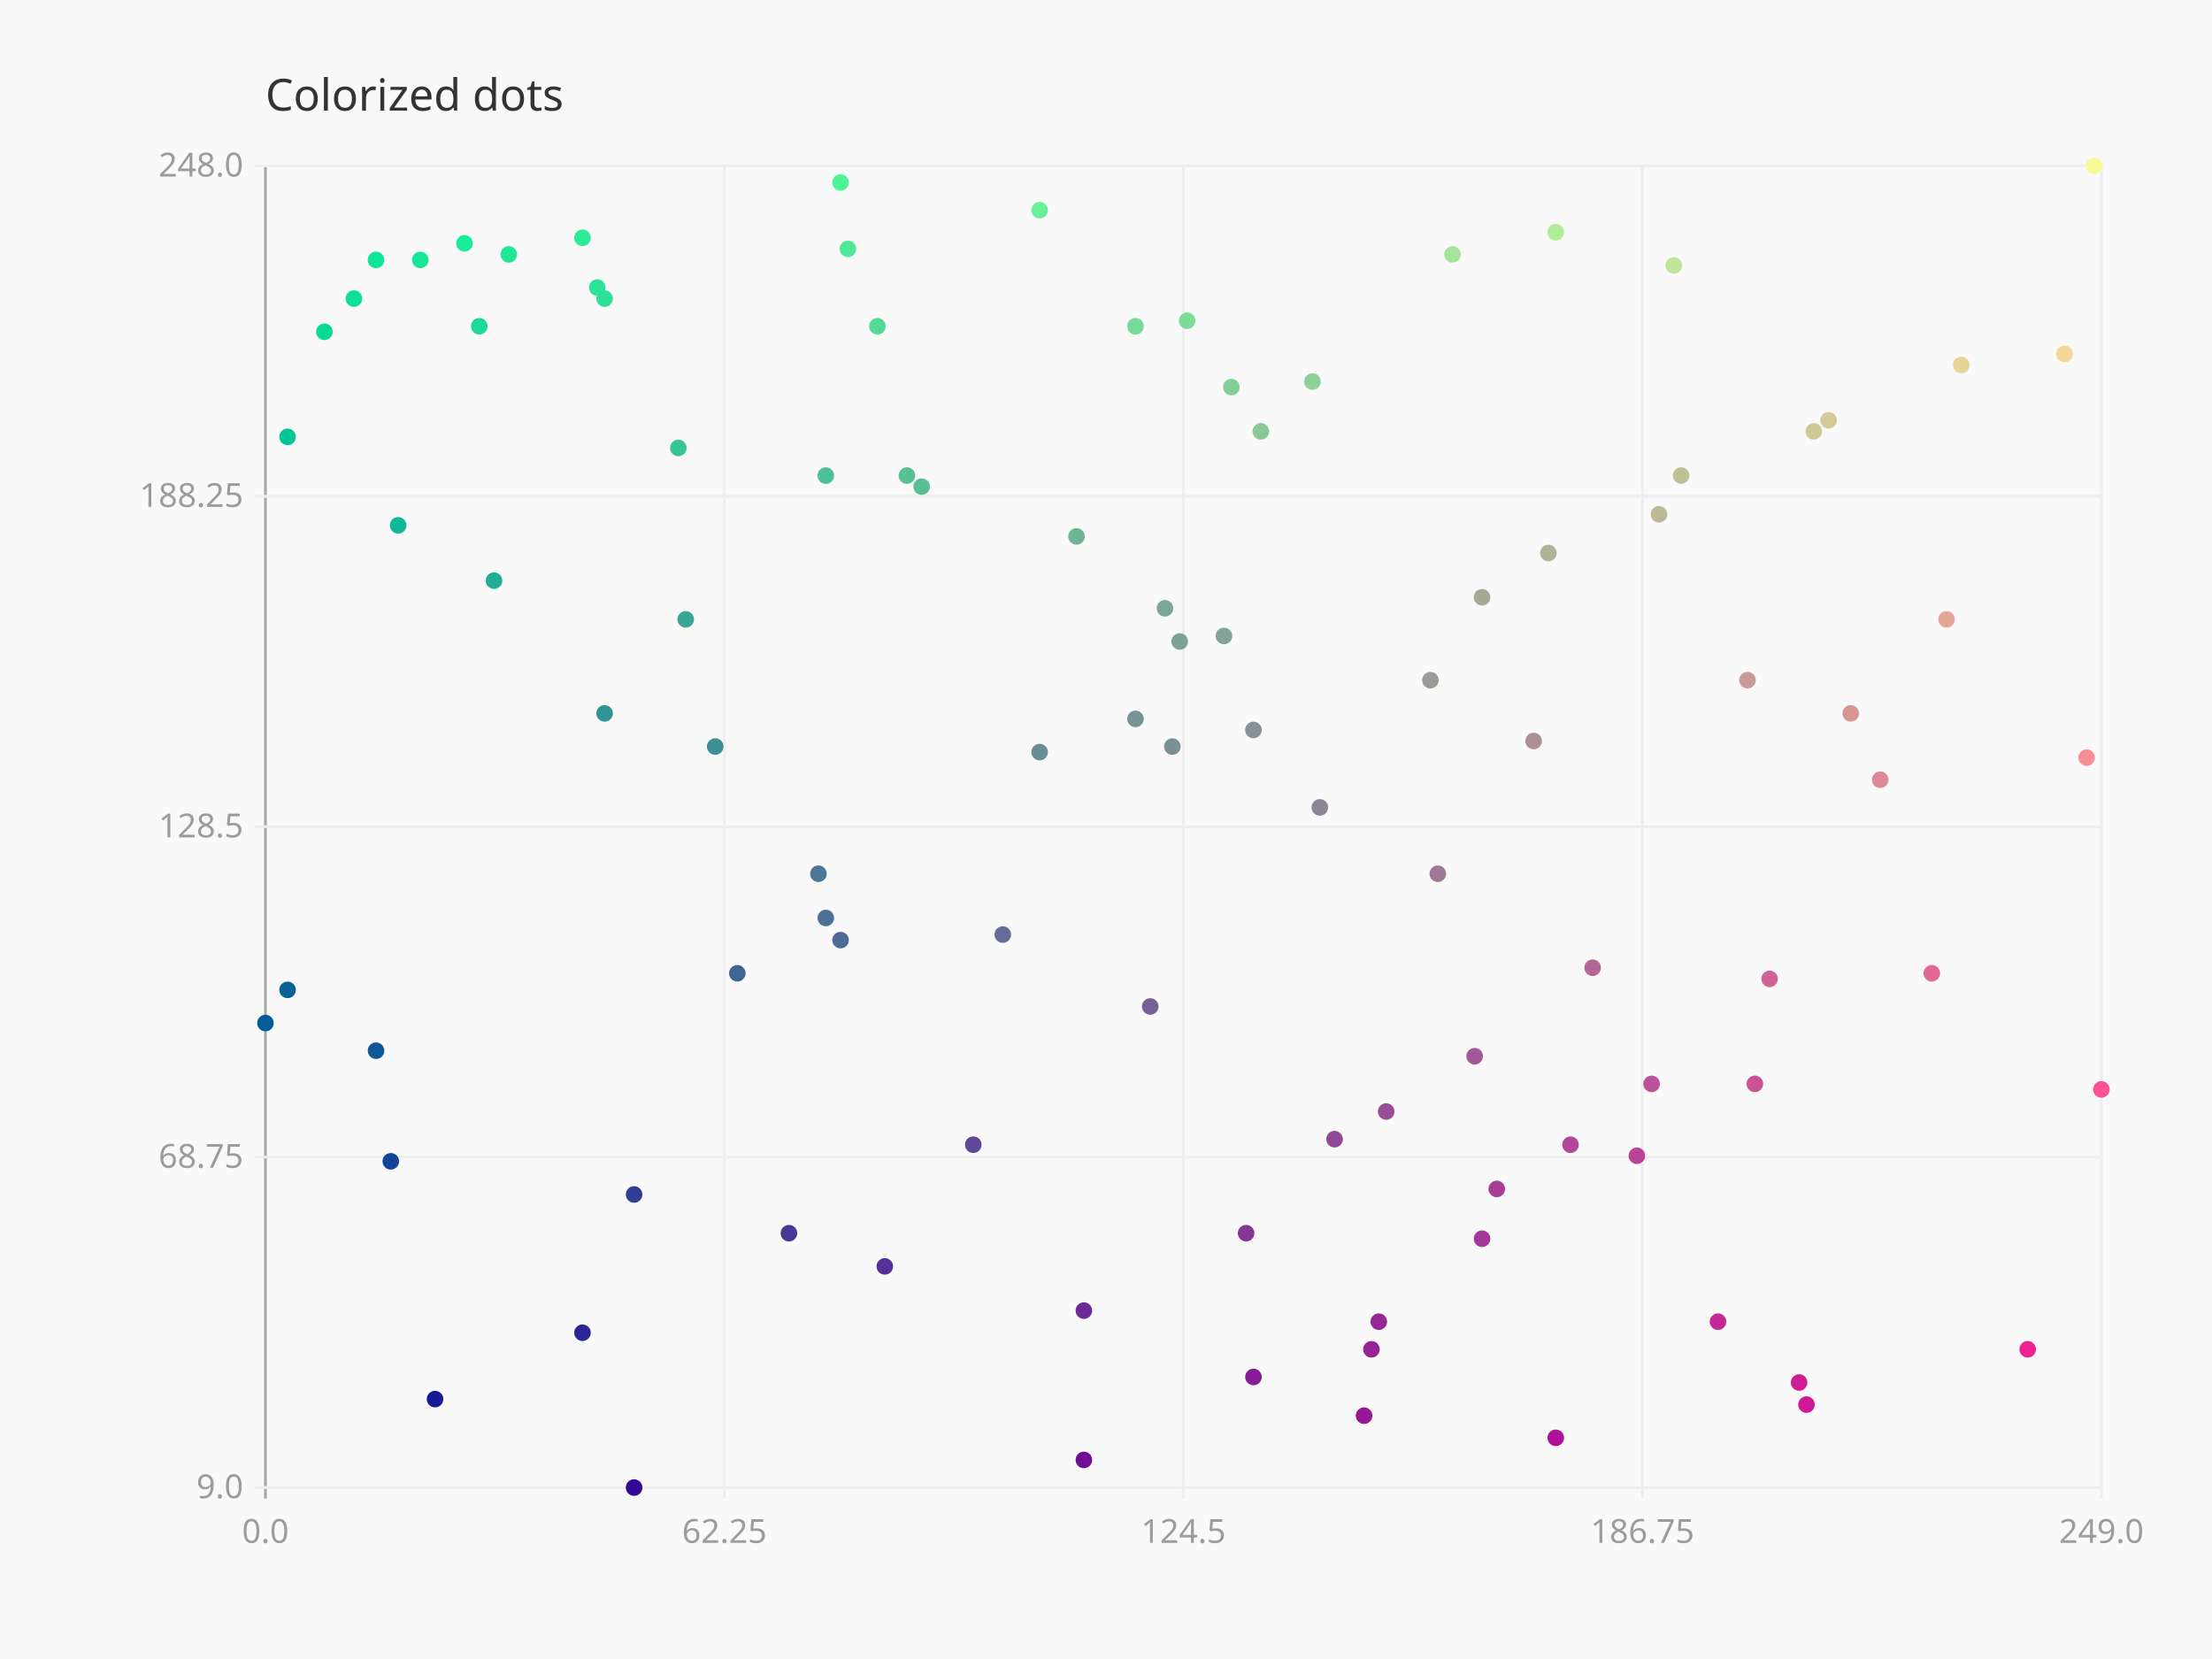
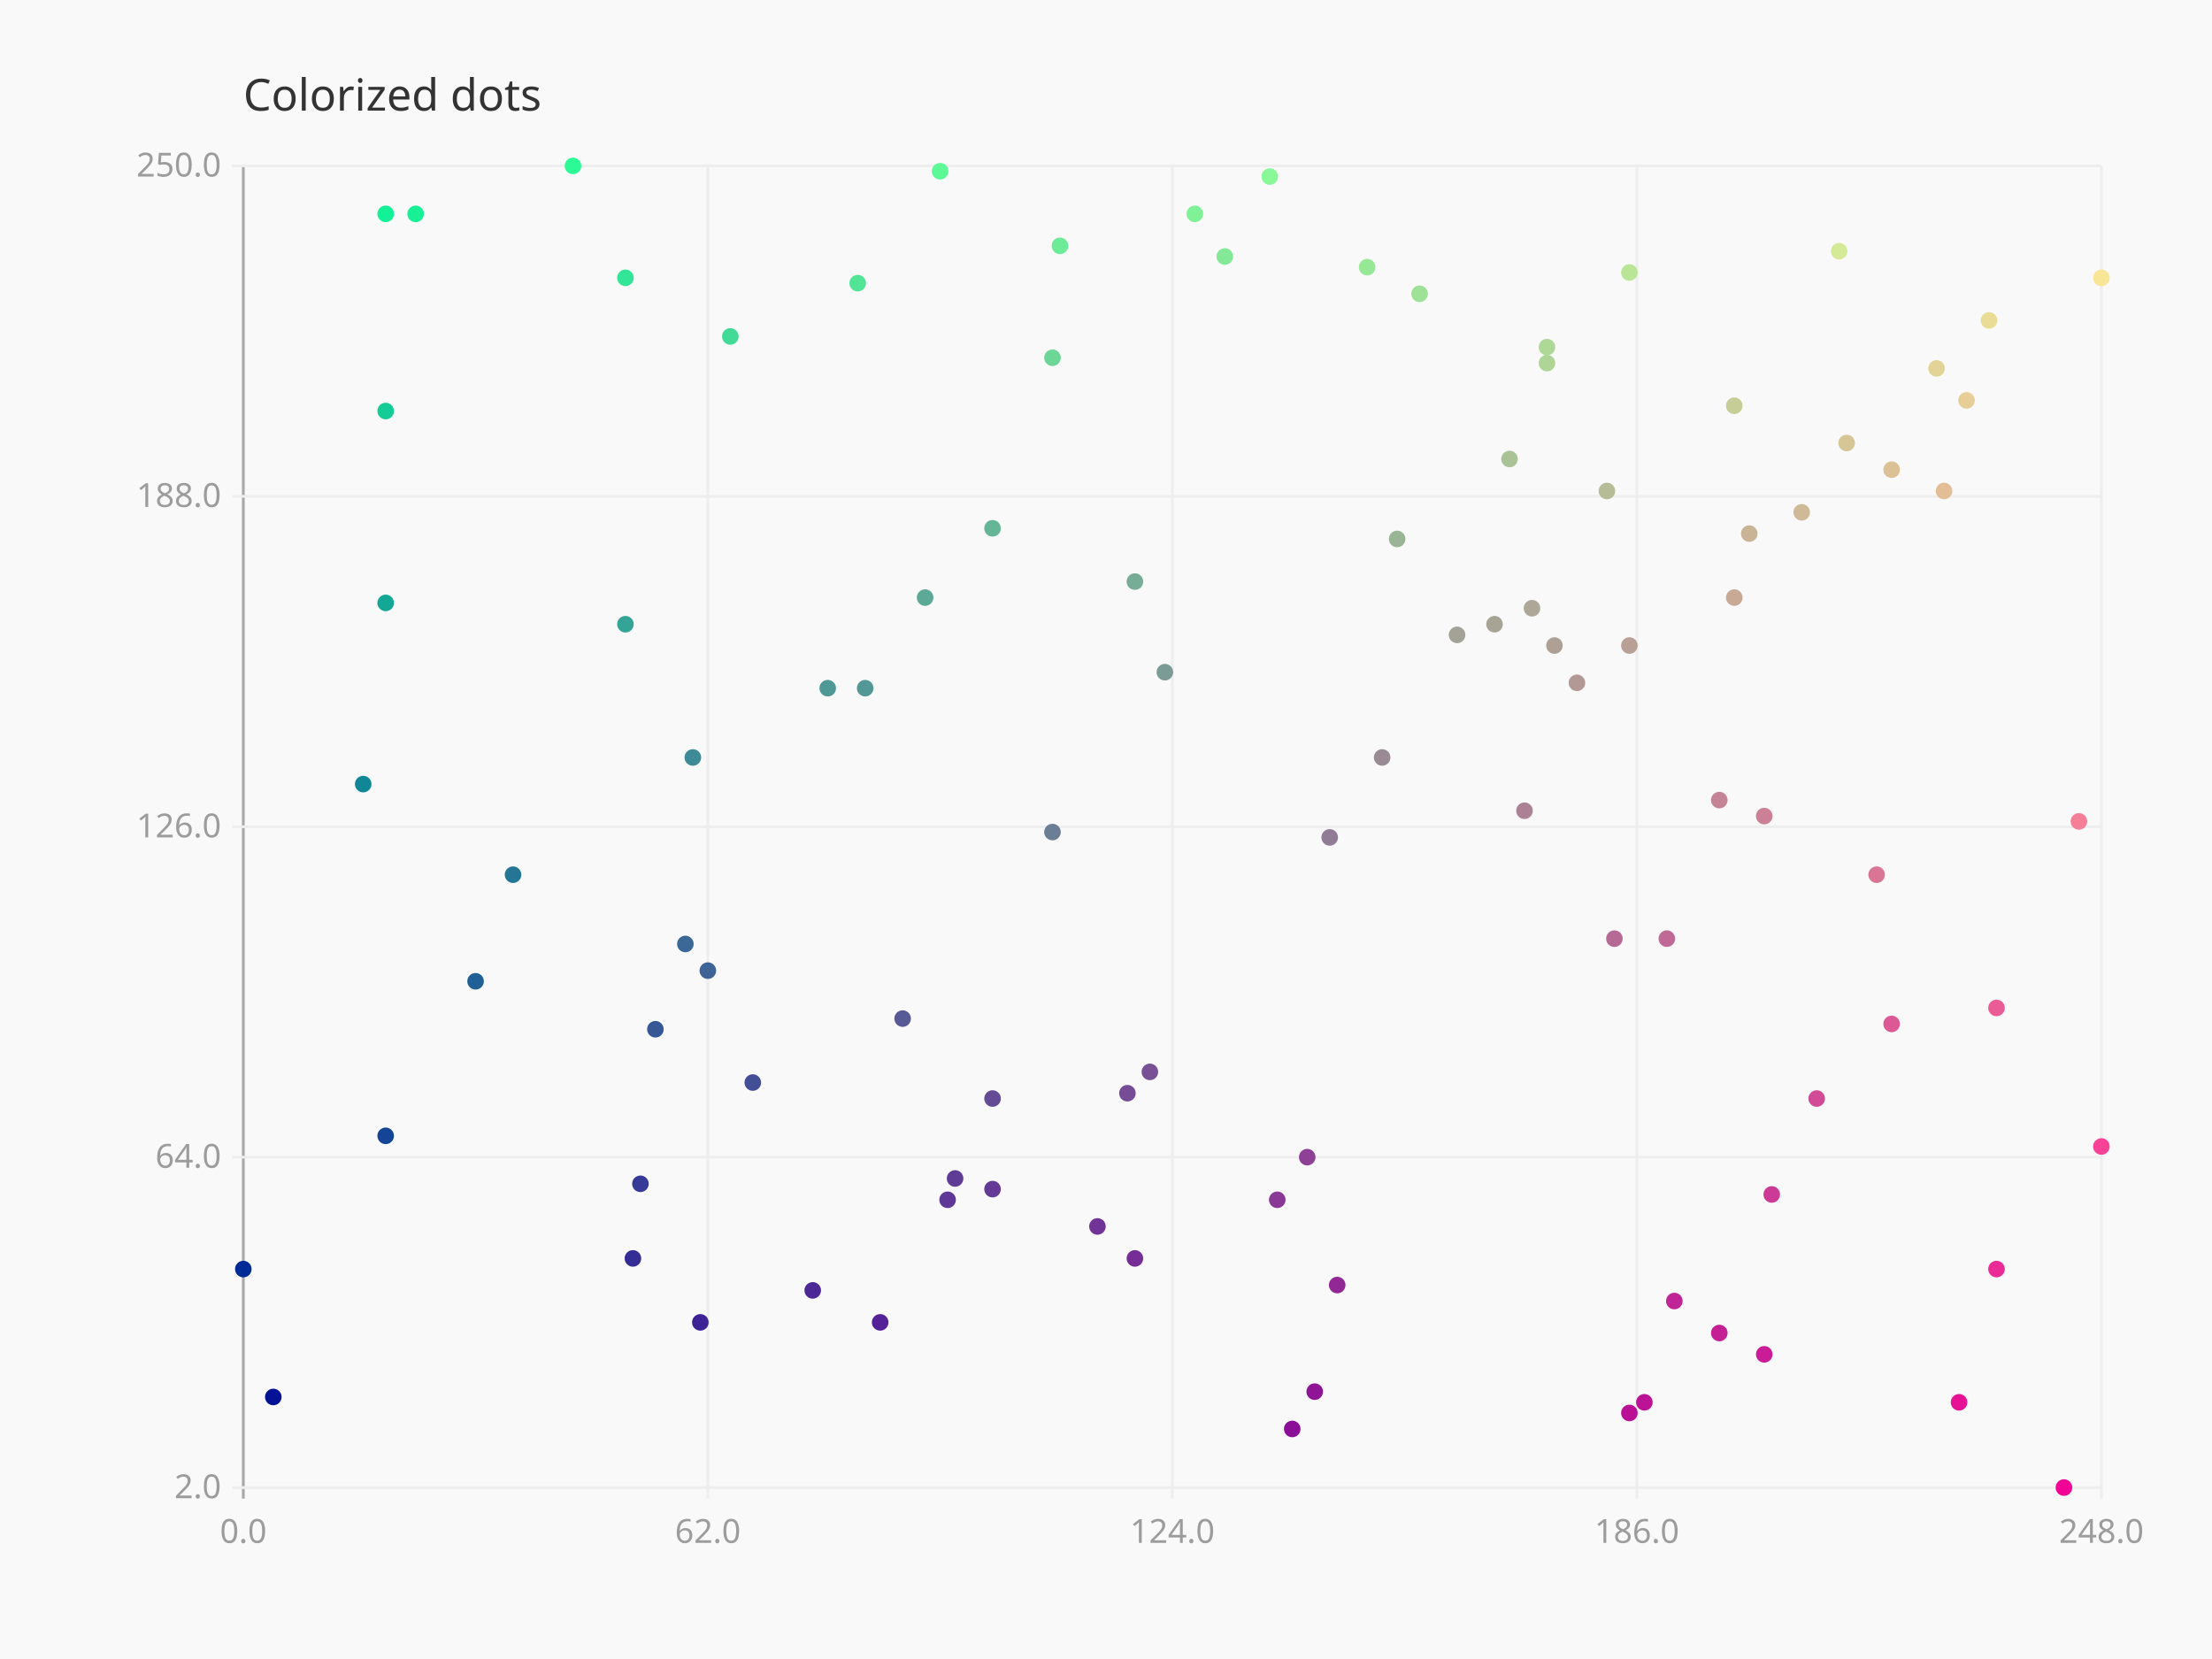
<svg xmlns="http://www.w3.org/2000/svg" height="600" version="1.1" width="800">
  <g>
    <rect fill="#f9f9f9" height="600" width="800" x="0" y="0" />
    <g transform="translate(40 40)">
-       <g transform="translate(56 0)">
+       <g transform="translate(48 0)">
        <text fill="#333" font-family="Monaco" font-size="16" x="0" y="0">Colorized dots</text>
      </g>
      <g transform="translate(0 20)">
-         <g transform="translate(56 0)">
+         <g transform="translate(48 0)">
          <g class="axis bottom">
-             <text dy="1em" fill="#666" font-family="Monaco" text-anchor="middle" transform="" x="332.0" y="508.0" />
+             <text dy="1em" fill="#666" font-family="Monaco" text-anchor="middle" transform="" x="336.0" y="508.0" />
            <g class="tick">
              <line stroke="#a8a8a8" stroke-width="1" x1="0.0" x2="0.0" y1="0" y2="482.0" />
              <text dy="1em" fill="#9c9c9c" font-family="Monaco" text-anchor="middle" x="0.0" y="486.0">0.0</text>
            </g>
            <g class="tick">
-               <line stroke="#eee" stroke-width="1" x1="166.0" x2="166.0" y1="0" y2="482.0" />
-               <text dy="1em" fill="#9c9c9c" font-family="Monaco" text-anchor="middle" x="166.0" y="486.0">62.25</text>
+               <line stroke="#eee" stroke-width="1" x1="168.0" x2="168.0" y1="0" y2="482.0" />
+               <text dy="1em" fill="#9c9c9c" font-family="Monaco" text-anchor="middle" x="168.0" y="486.0">62.0</text>
            </g>
            <g class="tick">
-               <line stroke="#eee" stroke-width="1" x1="332.0" x2="332.0" y1="0" y2="482.0" />
-               <text dy="1em" fill="#9c9c9c" font-family="Monaco" text-anchor="middle" x="332.0" y="486.0">124.5</text>
+               <line stroke="#eee" stroke-width="1" x1="336.0" x2="336.0" y1="0" y2="482.0" />
+               <text dy="1em" fill="#9c9c9c" font-family="Monaco" text-anchor="middle" x="336.0" y="486.0">124.0</text>
            </g>
            <g class="tick">
-               <line stroke="#eee" stroke-width="1" x1="498.0" x2="498.0" y1="0" y2="482.0" />
-               <text dy="1em" fill="#9c9c9c" font-family="Monaco" text-anchor="middle" x="498.0" y="486.0">186.75</text>
+               <line stroke="#eee" stroke-width="1" x1="504.0" x2="504.0" y1="0" y2="482.0" />
+               <text dy="1em" fill="#9c9c9c" font-family="Monaco" text-anchor="middle" x="504.0" y="486.0">186.0</text>
            </g>
            <g class="tick">
-               <line stroke="#eee" stroke-width="1" x1="664.0" x2="664.0" y1="0" y2="482.0" />
-               <text dy="1em" fill="#9c9c9c" font-family="Monaco" text-anchor="middle" x="664.0" y="486.0">249.0</text>
+               <line stroke="#eee" stroke-width="1" x1="672.0" x2="672.0" y1="0" y2="482.0" />
+               <text dy="1em" fill="#9c9c9c" font-family="Monaco" text-anchor="middle" x="672.0" y="486.0">248.0</text>
            </g>
          </g>
          <g class="axis left">
-             <text dy="" fill="#666" font-family="Monaco" text-anchor="middle" transform="rotate(270 -56 239)" x="-56" y="239.0" />
+             <text dy="" fill="#666" font-family="Monaco" text-anchor="middle" transform="rotate(270 -48 239)" x="-48" y="239.0" />
            <g class="tick">
-               <line stroke="#eee" stroke-width="1" x1="-4" x2="664.0" y1="478.0" y2="478.0" />
-               <text dy="0.32em" fill="#9c9c9c" font-family="Monaco" text-anchor="end" x="-8" y="478.0">9.0</text>
+               <line stroke="#eee" stroke-width="1" x1="-4" x2="672.0" y1="478.0" y2="478.0" />
+               <text dy="0.32em" fill="#9c9c9c" font-family="Monaco" text-anchor="end" x="-8" y="478.0">2.0</text>
            </g>
            <g class="tick">
-               <line stroke="#eee" stroke-width="1" x1="-4" x2="664.0" y1="358.5" y2="358.5" />
-               <text dy="0.32em" fill="#9c9c9c" font-family="Monaco" text-anchor="end" x="-8" y="358.5">68.75</text>
+               <line stroke="#eee" stroke-width="1" x1="-4" x2="672.0" y1="358.5" y2="358.5" />
+               <text dy="0.32em" fill="#9c9c9c" font-family="Monaco" text-anchor="end" x="-8" y="358.5">64.0</text>
            </g>
            <g class="tick">
-               <line stroke="#eee" stroke-width="1" x1="-4" x2="664.0" y1="239.0" y2="239.0" />
-               <text dy="0.32em" fill="#9c9c9c" font-family="Monaco" text-anchor="end" x="-8" y="239.0">128.5</text>
+               <line stroke="#eee" stroke-width="1" x1="-4" x2="672.0" y1="239.0" y2="239.0" />
+               <text dy="0.32em" fill="#9c9c9c" font-family="Monaco" text-anchor="end" x="-8" y="239.0">126.0</text>
            </g>
            <g class="tick">
-               <line stroke="#eee" stroke-width="1" x1="-4" x2="664.0" y1="119.5" y2="119.5" />
-               <text dy="0.32em" fill="#9c9c9c" font-family="Monaco" text-anchor="end" x="-8" y="119.5">188.25</text>
+               <line stroke="#eee" stroke-width="1" x1="-4" x2="672.0" y1="119.5" y2="119.5" />
+               <text dy="0.32em" fill="#9c9c9c" font-family="Monaco" text-anchor="end" x="-8" y="119.5">188.0</text>
            </g>
            <g class="tick">
-               <line stroke="#eee" stroke-width="1" x1="-4" x2="664.0" y1="0.0" y2="0.0" />
-               <text dy="0.32em" fill="#9c9c9c" font-family="Monaco" text-anchor="end" x="-8" y="0.0">248.0</text>
+               <line stroke="#eee" stroke-width="1" x1="-4" x2="672.0" y1="0.0" y2="0.0" />
+               <text dy="0.32em" fill="#9c9c9c" font-family="Monaco" text-anchor="end" x="-8" y="0.0">250.0</text>
            </g>
          </g>
          <g>
            <g class="series dots">
-               <circle cx="421.333" cy="186.0" fill="rgb(158, 155, 150)" r="3" />
-               <circle cx="565.333" cy="92.0" fill="rgb(212, 202, 150)" r="3" />
-               <circle cx="325.333" cy="160.0" fill="rgb(122, 168, 150)" r="3" />
-               <circle cx="237.333" cy="116.0" fill="rgb(89, 190, 150)" r="3" />
-               <circle cx="501.333" cy="332.0" fill="rgb(188, 82, 150)" r="3" />
-               <circle cx="210.667" cy="30.0" fill="rgb(79, 233, 150)" r="3" />
-               <circle cx="82.667" cy="150.0" fill="rgb(31, 173, 150)" r="3" />
-               <circle cx="280.0" cy="16.0" fill="rgb(105, 240, 150)" r="3" />
-               <circle cx="402.667" cy="418.0" fill="rgb(151, 39, 150)" r="3" />
-               <circle cx="21.333" cy="60.0" fill="rgb(8, 218, 150)" r="3" />
-               <circle cx="320.0" cy="304.0" fill="rgb(120, 96, 150)" r="3" />
-               <circle cx="56" cy="34.0" fill="rgb(21, 231, 150)" r="3" />
-               <circle cx="293.333" cy="134.0" fill="rgb(110, 181, 150)" r="3" />
-               <circle cx="72.0" cy="28.0" fill="rgb(27, 234, 150)" r="3" />
-               <circle cx="378.667" cy="78.0" fill="rgb(142, 209, 150)" r="3" />
-               <circle cx="48.0" cy="130.0" fill="rgb(18, 183, 150)" r="3" />
-               <circle cx="189.333" cy="386.0" fill="rgb(71, 55, 150)" r="3" />
-               <circle cx="296.0" cy="414.0" fill="rgb(111, 41, 150)" r="3" />
-               <circle cx="202.667" cy="272.0" fill="rgb(76, 112, 150)" r="3" />
-               <circle cx="360.0" cy="96.0" fill="rgb(135, 200, 150)" r="3" />
-               <circle cx="133.333" cy="478.0" fill="rgb(50, 9, 150)" r="3" />
-               <circle cx="266.667" cy="278.0" fill="rgb(100, 109, 150)" r="3" />
-               <circle cx="466.667" cy="24.0" fill="rgb(175, 236, 150)" r="3" />
-               <circle cx="466.667" cy="460.0" fill="rgb(175, 18, 150)" r="3" />
-               <circle cx="162.667" cy="210.0" fill="rgb(61, 143, 150)" r="3" />
-               <circle cx="661.333" cy="0.0" fill="rgb(248, 248, 150)" r="3" />
-               <circle cx="584.0" cy="222" fill="rgb(219, 137, 150)" r="3" />
-               <circle cx="386.667" cy="352.0" fill="rgb(145, 72, 150)" r="3" />
-               <circle cx="328.0" cy="210.0" fill="rgb(123, 143, 150)" r="3" />
-               <circle cx="472.0" cy="354.0" fill="rgb(177, 71, 150)" r="3" />
-               <circle cx="464.0" cy="140.0" fill="rgb(174, 178, 150)" r="3" />
-               <circle cx="424" cy="256.0" fill="rgb(159, 120, 150)" r="3" />
-               <circle cx="122.667" cy="198.0" fill="rgb(46, 149, 150)" r="3" />
-               <circle cx="445.333" cy="370.0" fill="rgb(167, 63, 150)" r="3" />
-               <circle cx="538.667" cy="332.0" fill="rgb(202, 82, 150)" r="3" />
-               <circle cx="77.333" cy="58.0" fill="rgb(29, 219, 150)" r="3" />
-               <circle cx="333.333" cy="56.0" fill="rgb(125, 220, 150)" r="3" />
-               <circle cx="152.0" cy="164.0" fill="rgb(57, 166, 150)" r="3" />
-               <circle cx="208.0" cy="280.0" fill="rgb(78, 108, 150)" r="3" />
-               <circle cx="114.667" cy="26.0" fill="rgb(43, 235, 150)" r="3" />
-               <circle cx="544.0" cy="294.0" fill="rgb(204, 101, 150)" r="3" />
-               <circle cx="440.0" cy="388.0" fill="rgb(165, 54, 150)" r="3" />
-               <circle cx="397.333" cy="452.0" fill="rgb(149, 22, 150)" r="3" />
-               <circle cx="32.0" cy="48.0" fill="rgb(12, 224, 150)" r="3" />
-               <circle cx="314.667" cy="58.0" fill="rgb(118, 219, 150)" r="3" />
-               <circle cx="512.0" cy="112.0" fill="rgb(192, 192, 150)" r="3" />
-               <circle cx="608.0" cy="164.0" fill="rgb(228, 166, 150)" r="3" />
-               <circle cx="429.333" cy="32.0" fill="rgb(161, 232, 150)" r="3" />
-               <circle cx="357.333" cy="438.0" fill="rgb(134, 29, 150)" r="3" />
-               <circle cx="664.0" cy="334.0" fill="rgb(249, 81, 150)" r="3" />
-               <circle cx="88.0" cy="32.0" fill="rgb(33, 232, 150)" r="3" />
-               <circle cx="349.333" cy="80.0" fill="rgb(131, 208, 150)" r="3" />
-               <circle cx="602.667" cy="292.0" fill="rgb(226, 102, 150)" r="3" />
-               <circle cx="224" cy="398.0" fill="rgb(84, 49, 150)" r="3" />
-               <circle cx="637.333" cy="428.0" fill="rgb(239, 34, 150)" r="3" />
-               <circle cx="296.0" cy="468.0" fill="rgb(111, 14, 150)" r="3" />
-               <circle cx="437.333" cy="322.0" fill="rgb(164, 87, 150)" r="3" />
-               <circle cx="45.333" cy="360.0" fill="rgb(17, 68, 150)" r="3" />
-               <circle cx="170.667" cy="292.0" fill="rgb(64, 102, 150)" r="3" />
-               <circle cx="314.667" cy="200.0" fill="rgb(118, 148, 150)" r="3" />
-               <circle cx="346.667" cy="170.0" fill="rgb(130, 163, 150)" r="3" />
-               <circle cx="40.0" cy="34.0" fill="rgb(15, 231, 150)" r="3" />
-               <circle cx="40.0" cy="320.0" fill="rgb(15, 88, 150)" r="3" />
-               <circle cx="120.0" cy="44.0" fill="rgb(45, 226, 150)" r="3" />
-               <circle cx="560.0" cy="96.0" fill="rgb(210, 200, 150)" r="3" />
-               <circle cx="208.0" cy="6.0" fill="rgb(78, 245, 150)" r="3" />
-               <circle cx="405.333" cy="342.0" fill="rgb(152, 77, 150)" r="3" />
-               <circle cx="61.333" cy="446.0" fill="rgb(23, 25, 150)" r="3" />
-               <circle cx="400" cy="428.0" fill="rgb(150, 34, 150)" r="3" />
-               <circle cx="200" cy="256.0" fill="rgb(75, 120, 150)" r="3" />
-               <circle cx="658.667" cy="214.0" fill="rgb(247, 141, 150)" r="3" />
-               <circle cx="221.333" cy="58.0" fill="rgb(83, 219, 150)" r="3" />
-               <circle cx="202.667" cy="112.0" fill="rgb(76, 192, 150)" r="3" />
-               <circle cx="256.0" cy="354.0" fill="rgb(96, 71, 150)" r="3" />
-               <circle cx="232.0" cy="112.0" fill="rgb(87, 192, 150)" r="3" />
-               <circle cx="357.333" cy="204.0" fill="rgb(134, 146, 150)" r="3" />
-               <circle cx="509.333" cy="36.0" fill="rgb(191, 230, 150)" r="3" />
-               <circle cx="573.333" cy="198.0" fill="rgb(215, 149, 150)" r="3" />
-               <circle cx="149.333" cy="102.0" fill="rgb(56, 197, 150)" r="3" />
-               <circle cx="354.667" cy="386.0" fill="rgb(133, 55, 150)" r="3" />
-               <circle cx="0.0" cy="310.0" fill="rgb(0, 93, 150)" r="3" />
-               <circle cx="122.667" cy="48.0" fill="rgb(46, 224, 150)" r="3" />
-               <circle cx="381.333" cy="232" fill="rgb(143, 132, 150)" r="3" />
-               <circle cx="330.667" cy="172.0" fill="rgb(124, 162, 150)" r="3" />
-               <circle cx="440.0" cy="156.0" fill="rgb(165, 170, 150)" r="3" />
-               <circle cx="557.333" cy="448.0" fill="rgb(209, 24, 150)" r="3" />
-               <circle cx="650.667" cy="68.0" fill="rgb(244, 214, 150)" r="3" />
-               <circle cx="504.0" cy="126.0" fill="rgb(189, 185, 150)" r="3" />
-               <circle cx="536.0" cy="186.0" fill="rgb(201, 155, 150)" r="3" />
-               <circle cx="133.333" cy="372.0" fill="rgb(50, 62, 150)" r="3" />
-               <circle cx="114.667" cy="422.0" fill="rgb(43, 37, 150)" r="3" />
-               <circle cx="496.0" cy="358.0" fill="rgb(186, 69, 150)" r="3" />
-               <circle cx="480.0" cy="290.0" fill="rgb(180, 103, 150)" r="3" />
-               <circle cx="525.333" cy="418.0" fill="rgb(197, 39, 150)" r="3" />
-               <circle cx="554.667" cy="440.0" fill="rgb(208, 28, 150)" r="3" />
-               <circle cx="280.0" cy="212.0" fill="rgb(105, 142, 150)" r="3" />
-               <circle cx="458.667" cy="208.0" fill="rgb(172, 144, 150)" r="3" />
-               <circle cx="613.333" cy="72.0" fill="rgb(230, 212, 150)" r="3" />
-               <circle cx="8.0" cy="298.0" fill="rgb(3, 99, 150)" r="3" />
-               <circle cx="8.0" cy="98.0" fill="rgb(3, 199, 150)" r="3" />
+               <circle cx="354.968" cy="32.766" fill="rgb(131, 233, 150)" r="3" />
+               <circle cx="43.355" cy="223.581" fill="rgb(16, 134, 150)" r="3" />
+               <circle cx="620.516" cy="447.161" fill="rgb(229, 18, 150)" r="3" />
+               <circle cx="379.355" cy="456.798" fill="rgb(140, 13, 150)" r="3" />
+               <circle cx="533.806" cy="229.363" fill="rgb(197, 131, 150)" r="3" />
+               <circle cx="159.871" cy="281.403" fill="rgb(59, 104, 150)" r="3" />
+               <circle cx="612.387" cy="73.242" fill="rgb(226, 212, 150)" r="3" />
+               <circle cx="663.871" cy="237.073" fill="rgb(245, 127, 150)" r="3" />
+               <circle cx="344.129" cy="17.347" fill="rgb(127, 241, 150)" r="3" />
+               <circle cx="51.484" cy="17.347" fill="rgb(19, 241, 150)" r="3" />
+               <circle cx="514.839" cy="279.476" fill="rgb(190, 105, 150)" r="3" />
+               <circle cx="162.581" cy="213.944" fill="rgb(60, 139, 150)" r="3" />
+               <circle cx="471.484" cy="71.315" fill="rgb(174, 213, 150)" r="3" />
+               <circle cx="590.71" cy="256.347" fill="rgb(218, 117, 150)" r="3" />
+               <circle cx="466.065" cy="159.976" fill="rgb(172, 167, 150)" r="3" />
+               <circle cx="257.419" cy="366.21" fill="rgb(95, 60, 150)" r="3" />
+               <circle cx="0.0" cy="398.976" fill="rgb(0, 43, 150)" r="3" />
+               <circle cx="493.161" cy="117.573" fill="rgb(182, 189, 150)" r="3" />
+               <circle cx="138.194" cy="40.476" fill="rgb(51, 229, 150)" r="3" />
+               <circle cx="406.452" cy="36.621" fill="rgb(150, 231, 150)" r="3" />
+               <circle cx="211.355" cy="188.887" fill="rgb(78, 152, 150)" r="3" />
+               <circle cx="84.0" cy="294.895" fill="rgb(31, 97, 150)" r="3" />
+               <circle cx="501.29" cy="38.548" fill="rgb(185, 230, 150)" r="3" />
+               <circle cx="672.0" cy="354.645" fill="rgb(248, 66, 150)" r="3" />
+               <circle cx="506.71" cy="447.161" fill="rgb(187, 18, 150)" r="3" />
+               <circle cx="308.903" cy="383.556" fill="rgb(114, 51, 150)" r="3" />
+               <circle cx="623.226" cy="84.806" fill="rgb(230, 206, 150)" r="3" />
+               <circle cx="246.581" cy="156.121" fill="rgb(91, 169, 150)" r="3" />
+               <circle cx="615.097" cy="117.573" fill="rgb(227, 189, 150)" r="3" />
+               <circle cx="569.032" cy="337.298" fill="rgb(210, 75, 150)" r="3" />
+               <circle cx="563.613" cy="125.282" fill="rgb(208, 185, 150)" r="3" />
+               <circle cx="501.29" cy="451.016" fill="rgb(185, 16, 150)" r="3" />
+               <circle cx="596.129" cy="109.863" fill="rgb(220, 193, 150)" r="3" />
+               <circle cx="457.935" cy="106.008" fill="rgb(169, 195, 150)" r="3" />
+               <circle cx="392.903" cy="242.855" fill="rgb(145, 124, 150)" r="3" />
+               <circle cx="322.452" cy="395.121" fill="rgb(119, 45, 150)" r="3" />
+               <circle cx="295.355" cy="28.911" fill="rgb(109, 235, 150)" r="3" />
+               <circle cx="319.742" cy="335.371" fill="rgb(118, 76, 150)" r="3" />
+               <circle cx="238.452" cy="308.387" fill="rgb(88, 90, 150)" r="3" />
+               <circle cx="270.968" cy="131.065" fill="rgb(100, 182, 150)" r="3" />
+               <circle cx="165.29" cy="418.25" fill="rgb(61, 33, 150)" r="3" />
+               <circle cx="452.516" cy="165.758" fill="rgb(167, 164, 150)" r="3" />
+               <circle cx="425.419" cy="46.258" fill="rgb(157, 226, 150)" r="3" />
+               <circle cx="539.226" cy="86.734" fill="rgb(199, 205, 150)" r="3" />
+               <circle cx="387.484" cy="443.306" fill="rgb(143, 20, 150)" r="3" />
+               <circle cx="205.935" cy="406.685" fill="rgb(76, 39, 150)" r="3" />
+               <circle cx="252.0" cy="1.927" fill="rgb(93, 249, 150)" r="3" />
+               <circle cx="224.903" cy="188.887" fill="rgb(83, 152, 150)" r="3" />
+               <circle cx="395.613" cy="404.758" fill="rgb(146, 40, 150)" r="3" />
+               <circle cx="168.0" cy="291.04" fill="rgb(62, 99, 150)" r="3" />
+               <circle cx="550.065" cy="429.815" fill="rgb(203, 27, 150)" r="3" />
+               <circle cx="596.129" cy="310.315" fill="rgb(220, 89, 150)" r="3" />
+               <circle cx="292.645" cy="240.927" fill="rgb(108, 125, 150)" r="3" />
+               <circle cx="292.645" cy="69.387" fill="rgb(108, 214, 150)" r="3" />
+               <circle cx="417.29" cy="134.919" fill="rgb(154, 180, 150)" r="3" />
+               <circle cx="327.871" cy="327.661" fill="rgb(121, 80, 150)" r="3" />
+               <circle cx="51.484" cy="88.661" fill="rgb(19, 204, 150)" r="3" />
+               <circle cx="634.065" cy="304.532" fill="rgb(234, 92, 150)" r="3" />
+               <circle cx="438.968" cy="169.613" fill="rgb(162, 162, 150)" r="3" />
+               <circle cx="254.71" cy="373.919" fill="rgb(94, 56, 150)" r="3" />
+               <circle cx="62.323" cy="17.347" fill="rgb(23, 241, 150)" r="3" />
+               <circle cx="184.258" cy="331.516" fill="rgb(68, 78, 150)" r="3" />
+               <circle cx="384.774" cy="358.5" fill="rgb(142, 64, 150)" r="3" />
+               <circle cx="550.065" cy="235.145" fill="rgb(203, 128, 150)" r="3" />
+               <circle cx="539.226" cy="156.121" fill="rgb(199, 169, 150)" r="3" />
+               <circle cx="658.452" cy="478.0" fill="rgb(243, 2, 150)" r="3" />
+               <circle cx="533.806" cy="422.105" fill="rgb(197, 31, 150)" r="3" />
+               <circle cx="222.194" cy="42.403" fill="rgb(82, 228, 150)" r="3" />
+               <circle cx="577.161" cy="30.839" fill="rgb(213, 234, 150)" r="3" />
+               <circle cx="634.065" cy="398.976" fill="rgb(234, 43, 150)" r="3" />
+               <circle cx="176.129" cy="61.677" fill="rgb(65, 218, 150)" r="3" />
+               <circle cx="97.548" cy="256.347" fill="rgb(36, 117, 150)" r="3" />
+               <circle cx="411.871" cy="213.944" fill="rgb(152, 139, 150)" r="3" />
+               <circle cx="270.968" cy="337.298" fill="rgb(100, 75, 150)" r="3" />
+               <circle cx="119.226" cy="0.0" fill="rgb(44, 250, 150)" r="3" />
+               <circle cx="230.323" cy="418.25" fill="rgb(85, 33, 150)" r="3" />
+               <circle cx="495.871" cy="279.476" fill="rgb(183, 105, 150)" r="3" />
+               <circle cx="517.548" cy="410.54" fill="rgb(191, 37, 150)" r="3" />
+               <circle cx="579.871" cy="100.226" fill="rgb(214, 198, 150)" r="3" />
+               <circle cx="51.484" cy="350.79" fill="rgb(19, 68, 150)" r="3" />
+               <circle cx="333.29" cy="183.105" fill="rgb(123, 155, 150)" r="3" />
+               <circle cx="501.29" cy="173.468" fill="rgb(185, 160, 150)" r="3" />
+               <circle cx="552.774" cy="371.992" fill="rgb(204, 57, 150)" r="3" />
+               <circle cx="138.194" cy="165.758" fill="rgb(51, 164, 150)" r="3" />
+               <circle cx="322.452" cy="150.339" fill="rgb(119, 172, 150)" r="3" />
+               <circle cx="672.0" cy="40.476" fill="rgb(248, 229, 150)" r="3" />
+               <circle cx="140.903" cy="395.121" fill="rgb(52, 45, 150)" r="3" />
+               <circle cx="143.613" cy="368.137" fill="rgb(53, 59, 150)" r="3" />
+               <circle cx="373.935" cy="373.919" fill="rgb(138, 56, 150)" r="3" />
+               <circle cx="471.484" cy="65.532" fill="rgb(174, 216, 150)" r="3" />
+               <circle cx="270.968" cy="370.065" fill="rgb(100, 58, 150)" r="3" />
+               <circle cx="482.323" cy="186.96" fill="rgb(178, 153, 150)" r="3" />
+               <circle cx="544.645" cy="132.992" fill="rgb(201, 181, 150)" r="3" />
+               <circle cx="10.839" cy="445.234" fill="rgb(4, 19, 150)" r="3" />
+               <circle cx="149.032" cy="312.242" fill="rgb(55, 88, 150)" r="3" />
+               <circle cx="371.226" cy="3.855" fill="rgb(137, 248, 150)" r="3" />
+               <circle cx="474.194" cy="173.468" fill="rgb(175, 160, 150)" r="3" />
+               <circle cx="631.355" cy="55.895" fill="rgb(233, 221, 150)" r="3" />
+               <circle cx="463.355" cy="233.218" fill="rgb(171, 129, 150)" r="3" />
+               <circle cx="51.484" cy="158.048" fill="rgb(19, 168, 150)" r="3" />
            </g>
          </g>
        </g>
      </g>
    </g>
  </g>
</svg>
